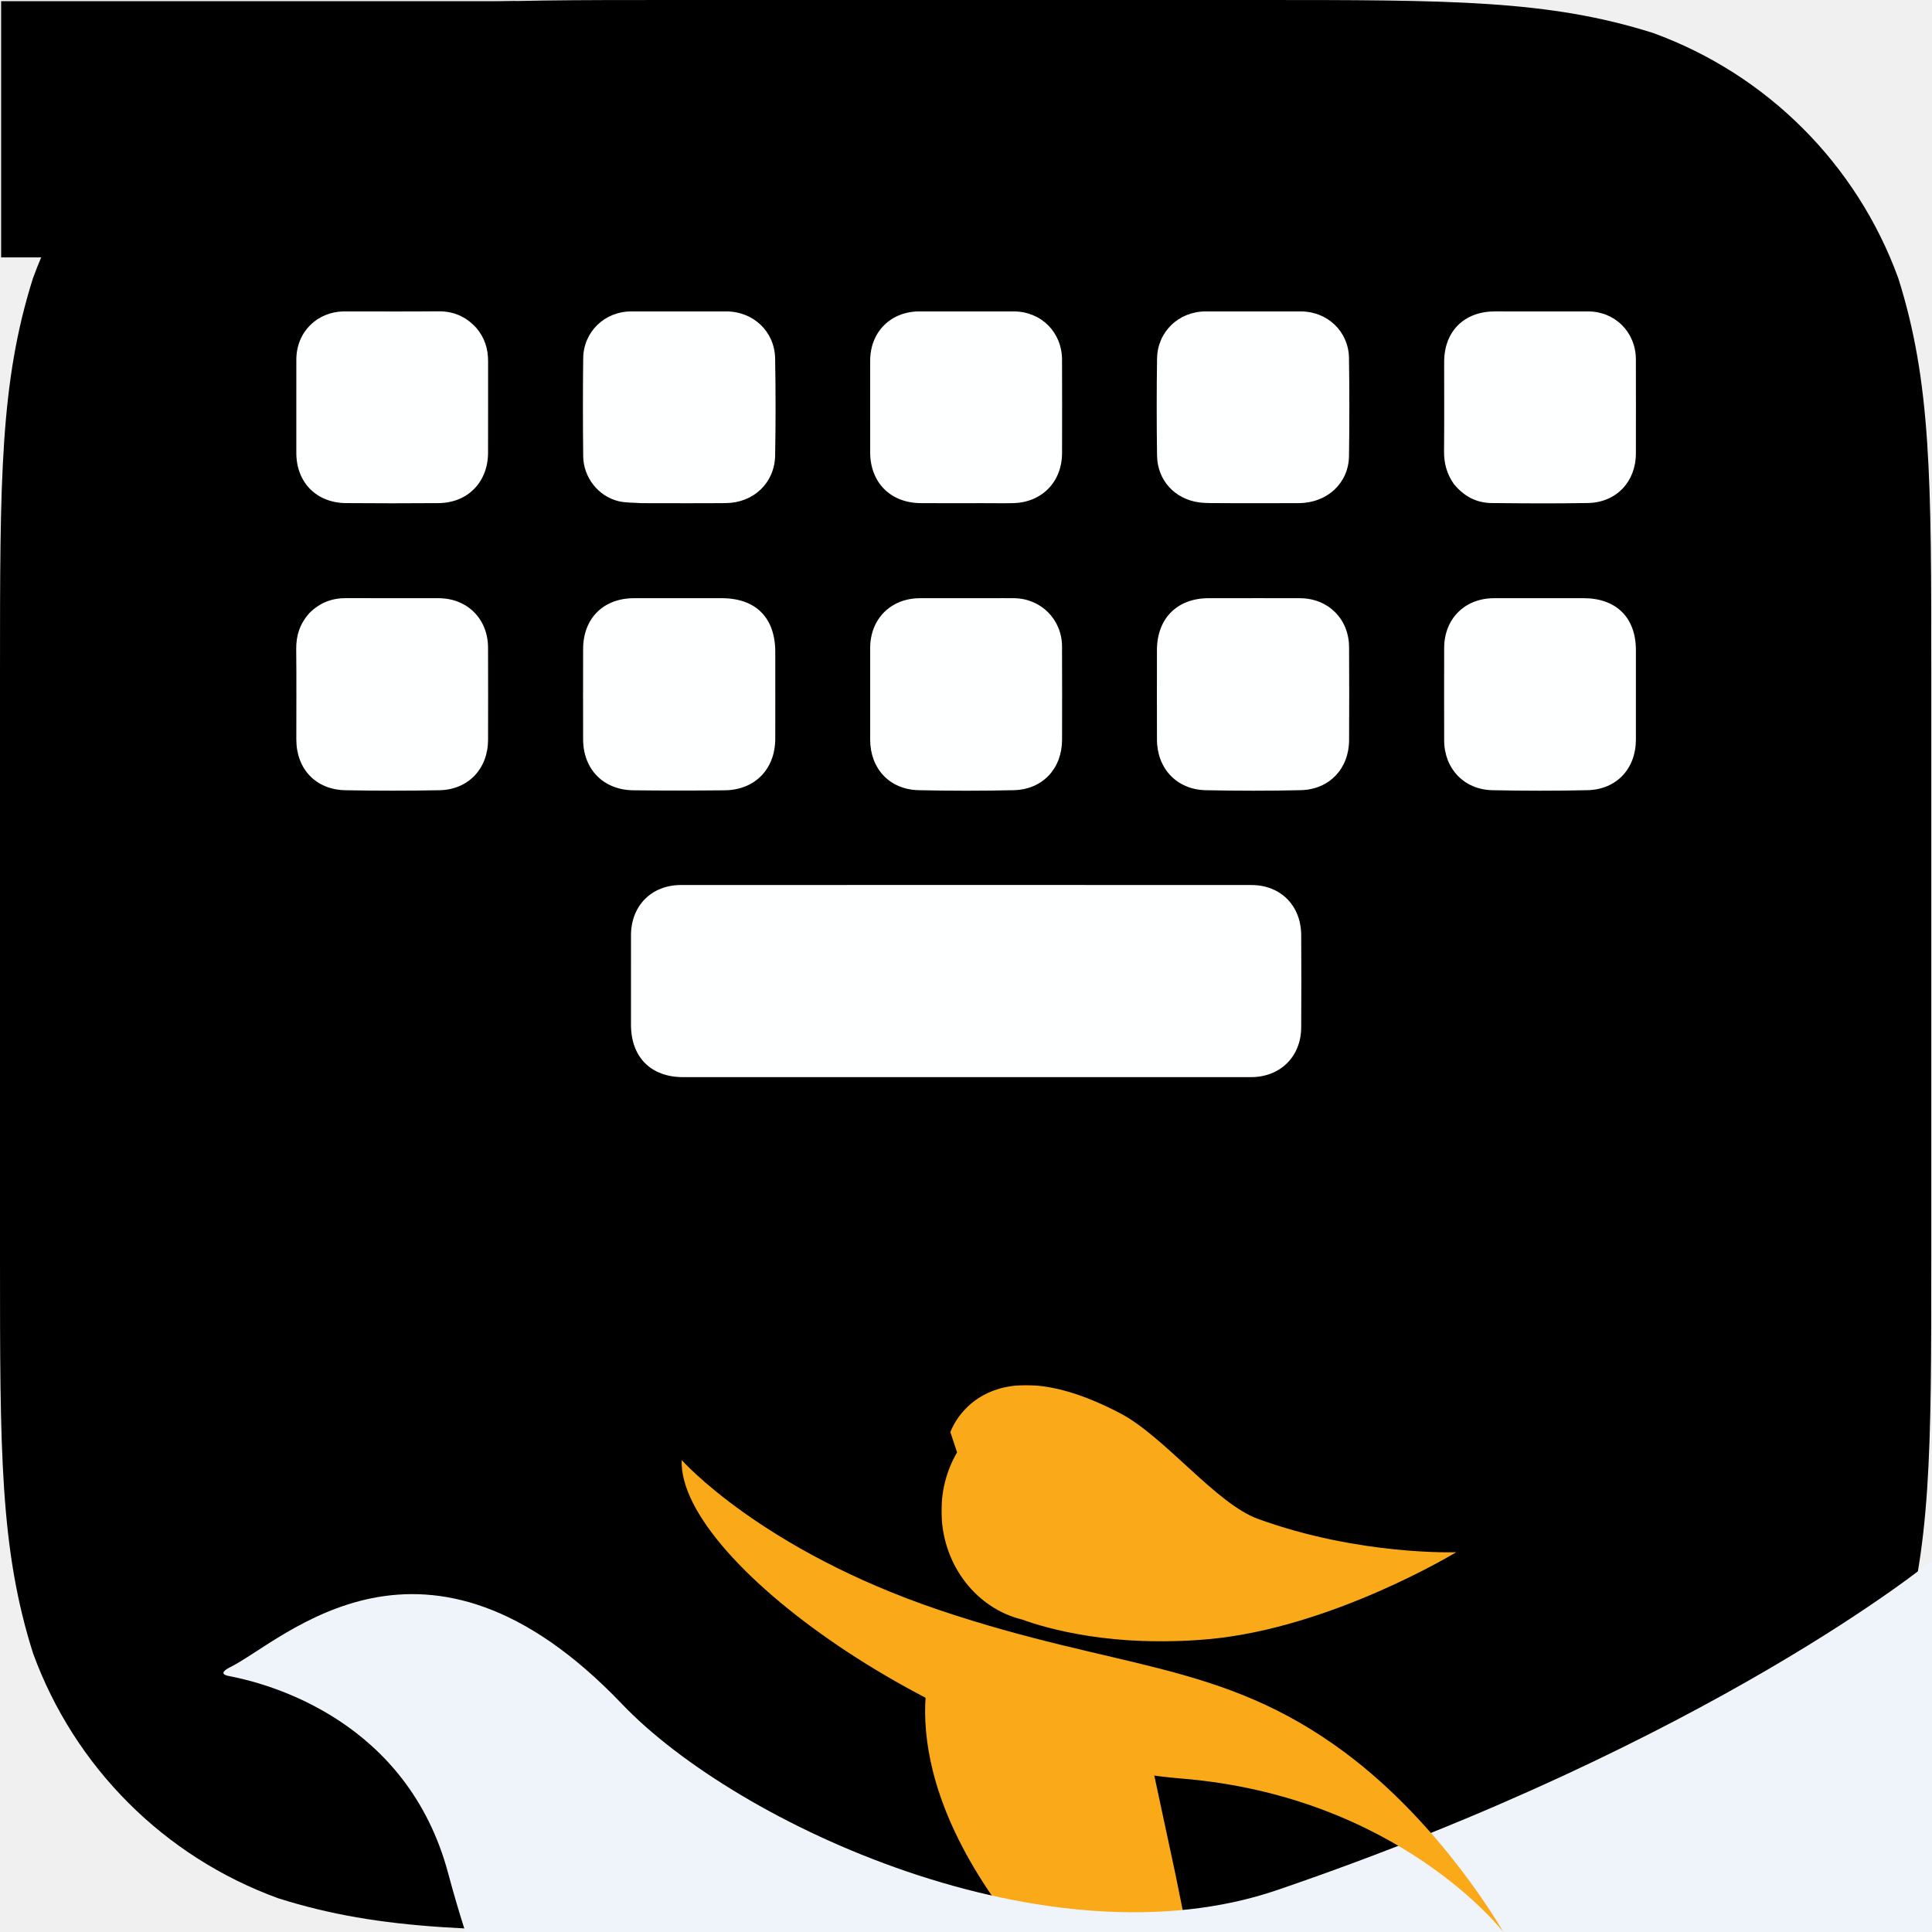
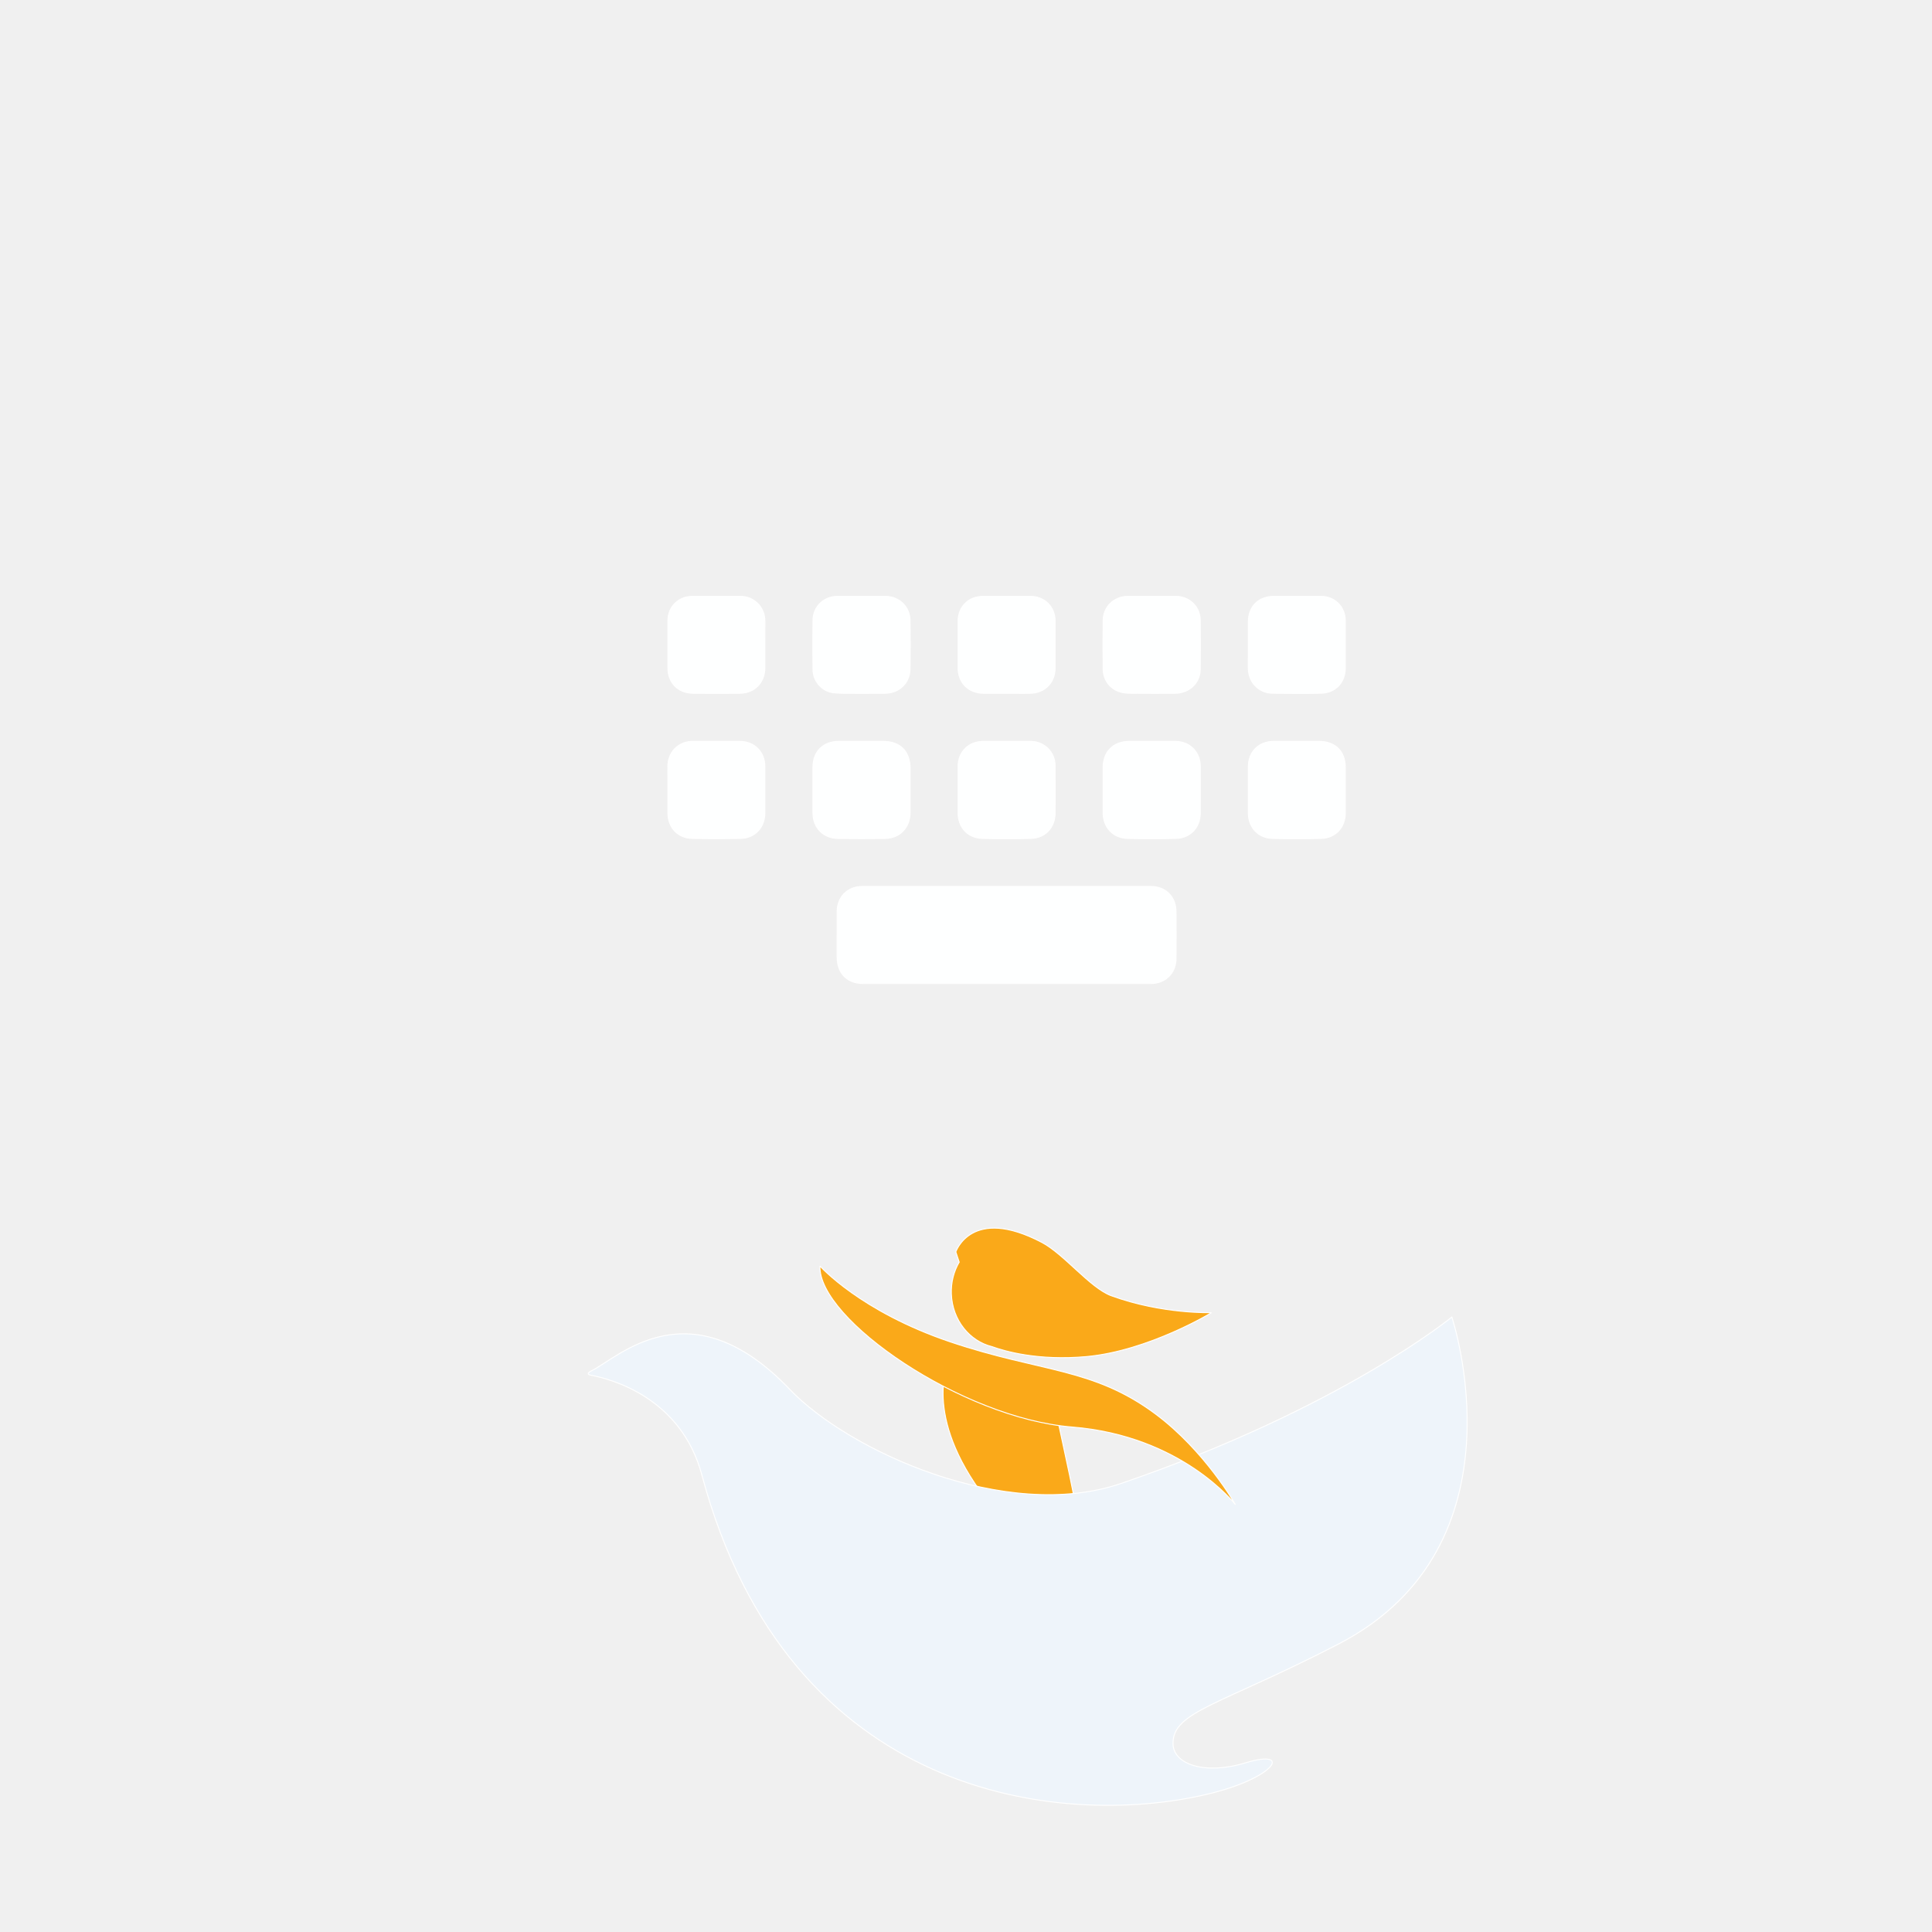
- <svg xmlns="http://www.w3.org/2000/svg" xmlns:xlink="http://www.w3.org/1999/xlink" width="1024px" height="1024px" viewBox="0 0 1024 1024" version="1.1">
-   <path d="M356.873,0 L666.736,0 C769.498,0 820.866,0 876.183,17.487 C936.576,39.469 984.14,87.032 1006.122,147.425 C1023.609,202.734 1023.609,254.119 1023.609,356.873 L1023.609,666.736 C1023.609,769.498 1023.609,820.866 1006.122,876.183 C984.14,936.576 936.576,984.14 876.183,1006.113 C820.866,1023.609 769.498,1023.609 666.736,1023.609 L356.873,1023.609 C254.111,1023.609 202.734,1023.609 147.425,1006.113 C87.032,984.14 39.469,936.576 17.487,876.183 C0,820.866 0,769.498 0,666.736 L0,356.873 C0,254.119 0,202.734 17.487,147.425 C39.469,87.032 87.032,39.469 147.425,17.487 C202.734,0 254.111,0 356.873,0 L356.873,0" id="path-1" />
-   <polygon id="path-4" points="0.6 0.626 273.425 0.626 273.425 136.43 0.6 136.43 0.6 0.626" />
-   <g id="IssieBoard-SVG-APP" stroke="none" fill="none" fill-rule="evenodd" stroke-width="1">
-     <g id="iOS" transform="translate(-1, -186)">
-       <g id="1024" transform="translate(0, 185.9289)">
-         <g id="Icon" mask="url(#mask-2)">
-           <rect id="Base" fill="url(#linearGradient-3)" x="0" y="0" width="1023.609" height="1023.609" />
-           <g id="Page-1" stroke-width="1" transform="translate(119.421, 733.5862)">
-             <path d="M379.145,137.173 C379.145,137.173 349.419,190.234 410.482,275.814 C471.536,361.398 517.077,321.576 517.077,321.576 L504.526,259.559 L484.333,165.379 L379.145,137.173" id="Fill-3" fill="#FAA919" />
-             <path d="M558.566,268.239 C437.449,309.637 272.375,233.65 211.33,169.73 C106.533,59.947 31.693,136.253 3.577,150.115 C-0.933,152.361 -1.176,154.062 2.836,154.8 C24.729,158.945 97.474,178.549 119.112,259.348 C210.324,600.021 496.377,629.149 646.871,594.456 C720.948,577.373 738.839,545.862 688.671,561.144 C646.097,574.103 613.388,562.526 612.963,541.243 C612.266,507.144 661.832,500.968 786.465,436.514 C985.612,333.551 905.195,93.831 905.195,93.831 C905.195,93.831 789.278,189.345 558.566,268.239 Z" id="Fill-5" fill="#EEF4FA" />
-             <g id="Group-9" transform="translate(379.9759, 0)">
-               <mask id="mask-5" fill="white">
-                 <use xlink:href="#path-4" />
-               </mask>
-               <g id="Clip-8" />
-               <path d="M273.425,89.198 C273.425,89.198 222.064,91.111 168.197,71.47 C146.193,63.424 118.68,27.809 95.563,15.673 C21.634,-23.208 5.32,25.541 5.32,25.541 L8.868,36.251 C3.255,45.892 0.189,57.395 0.645,69.649 C1.637,96.926 19.7,119.121 43.273,124.855 C56.419,129.641 91.537,139.86 142.226,135.274 C207.35,129.368 273.425,89.198 273.425,89.198" id="Fill-7" fill="#FAA919" mask="url(#mask-5)" />
-             </g>
-             <path d="M242.897,40.345 C242.897,40.345 284.984,87.968 379.461,119.859 C473.946,151.741 528.702,146.607 594.209,195.184 C646.335,233.817 678.373,290.484 678.373,290.484 C678.373,290.484 622.736,218.279 507.049,209.087 C391.353,199.881 240.742,95.854 242.897,40.345" id="Fill-10" fill="#FAA919" />
-           </g>
-         </g>
-       </g>
+ <svg xmlns="http://www.w3.org/2000/svg" viewBox="-500 -500 1620 1620" text-rendering="geometricPrecision" shape-rendering="geometricPrecision" stroke="#ffffff">
+   <defs>
+     <path d="M0.6,0.626L273.425,0.626L273.425,136.43L0.6,136.43L0.6,0.626" />
+   </defs>
+   <g transform="translate(20, 220)scale(0.8, 0.8)">
+     <path fill="#faa919" transform="translate(-33.4672, 386.6088)" d="M379.145,137.173C379.145,137.173,349.419,190.234,410.482,275.813C471.536,361.397,517.077,321.576,517.077,321.576L504.526,259.559L484.333,165.379L379.145,137.173" />
+     <path fill="#eef4fa" transform="translate(-33.4672, 386.6088)" d="M558.566,268.239C437.449,309.637,272.375,233.65,211.33,169.73C106.533,59.947,31.692,136.253,3.577,150.115C-0.933,152.361,-1.176,154.062,2.836,154.8C24.729,158.945,97.474,178.549,119.112,259.348C210.324,600.021,496.377,629.149,646.871,594.456C720.948,577.373,738.839,545.862,688.671,561.144C646.097,574.103,613.388,562.526,612.963,541.243C612.266,507.144,661.832,500.968,786.465,436.514C985.612,333.551,905.195,93.831,905.195,93.831C905.195,93.831,789.278,189.345,558.566,268.239z" />
+     <g transform="translate(346.5087, 386.6088)">
+       <path fill="#faa919" d="M273.425,89.198C273.425,89.198,222.064,91.111,168.197,71.47C146.193,63.424,118.68,27.808,95.563,15.673C21.634,-23.208,5.32,25.541,5.32,25.541L8.867,36.251C3.255,45.892,0.189,57.395,0.645,69.649C1.636,96.926,19.7,119.121,43.273,124.855C56.419,129.641,91.537,139.859,142.226,135.274C207.35,129.368,273.425,89.198,273.425,89.198" />
    </g>
-     <g id="Group" transform="translate(157, 165)" fill="#FEFFFF">
-       <path d="M379.058,405.914 C320.735,405.914 262.913,405.917 205.09,405.912 C187.982,405.911 177.451,395.328 177.433,378.111 C177.415,362.281 177.401,346.45 177.438,330.62 C177.474,315.131 188.274,304.097 203.814,304.087 C304.629,304.027 405.444,304.028 506.258,304.086 C521.801,304.095 532.57,315.015 532.664,330.605 C532.763,346.934 532.77,363.266 532.662,379.595 C532.559,395.065 521.554,405.894 506.035,405.905 C463.876,405.932 421.717,405.914 379.058,405.914" id="Fill-50" />
-       <path d="M6.952,159.965 C12.553,154.365 19.009,151.977 26.562,152.022 C42.876,152.124 59.19,152.02 75.504,152.064 C90.662,152.106 101.613,163.022 101.674,178.198 C101.739,194.512 101.712,210.827 101.682,227.141 C101.653,242.423 91.202,253.543 75.959,253.834 C59.318,254.153 42.661,254.147 26.02,253.839 C10.39,253.55 0.065,242.568 0.057,226.933 C0.049,210.952 0.174,194.969 0.002,178.99 C-0.076,171.806 1.963,165.584 6.952,159.965" id="Fill-58" />
-       <path d="M710.061,185.072 C710.061,199.395 710.07,213.22 710.058,227.046 C710.045,242.403 699.801,253.461 684.436,253.813 C667.621,254.197 650.785,254.178 633.968,253.822 C618.944,253.505 608.479,242.382 608.438,227.433 C608.393,211.109 608.394,194.784 608.438,178.46 C608.479,162.937 619.365,152.081 634.864,152.059 C650.689,152.036 666.513,152.051 682.337,152.055 C699.688,152.059 710.056,162.355 710.061,179.578 C710.061,181.243 710.061,182.909 710.061,185.072" id="Fill-60" />
-       <path d="M364.058,101.687 C352.731,101.687 341.904,101.741 331.077,101.675 C314.946,101.576 304.211,90.743 304.203,74.643 C304.194,58.485 304.177,42.328 304.208,26.171 C304.237,10.91 315.088,0.069 330.306,0.057 C346.963,0.044 363.62,0.034 380.277,0.06 C394.817,0.083 405.844,11.055 405.902,25.645 C405.966,42.135 405.934,58.626 405.911,75.117 C405.89,90.365 395.252,101.307 380.048,101.667 C374.888,101.789 369.722,101.687 364.058,101.687" id="Fill-62" />
-       <path d="M492.074,101.687 C487.256,101.574 482.885,101.837 478.622,101.278 C465.653,99.577 456.463,89.545 456.268,76.536 C456.011,59.383 456.009,42.221 456.263,25.068 C456.475,10.79 467.758,0.075 482.031,0.059 C498.855,0.04 515.678,0.034 532.502,0.06 C546.578,0.082 557.788,10.714 557.991,24.756 C558.243,42.076 558.245,59.405 557.995,76.724 C557.789,91.039 546.482,101.54 531.548,101.664 C518.557,101.773 505.563,101.687 492.074,101.687" id="Fill-64" />
-       <path d="M183.154,101.687 C178.7,101.365 174.606,101.553 170.784,100.625 C160.089,98.025 152.233,88.028 152.111,76.835 C151.922,59.514 151.899,42.187 152.11,24.867 C152.281,10.836 163.476,0.086 177.499,0.061 C194.323,0.031 211.146,0.042 227.969,0.058 C242.253,0.072 253.581,10.69 253.837,24.971 C254.145,42.122 254.149,59.287 253.838,76.437 C253.574,90.98 242.41,101.525 227.612,101.658 C212.956,101.789 198.297,101.687 183.154,101.687" id="Fill-66" />
-       <path d="M369.056,152.054 C373.22,152.054 376.885,152.017 380.549,152.061 C394.714,152.232 405.814,163.312 405.894,177.543 C405.987,194.033 405.928,210.524 405.913,227.015 C405.899,242.363 395.625,253.46 380.277,253.813 C363.462,254.199 346.625,254.204 329.81,253.809 C314.456,253.449 304.218,242.362 304.204,226.991 C304.189,210.833 304.187,194.676 304.204,178.518 C304.221,163.041 315.122,152.098 330.578,152.06 C343.238,152.029 355.897,152.054 369.056,152.054" id="Fill-68" />
-       <path d="M613.533,91.479 C609.793,86.098 608.321,80.487 608.379,74.271 C608.527,58.46 608.408,42.647 608.434,26.835 C608.46,10.563 619.04,0.058 635.358,0.055 C651.836,0.051 668.314,0.026 684.792,0.063 C699.015,0.094 709.996,11.09 710.047,25.403 C710.106,42.047 710.076,58.692 710.056,75.337 C710.038,90.364 699.631,101.357 684.566,101.615 C667.593,101.906 650.611,101.8 633.635,101.631 C625.547,101.55 618.884,98.075 613.533,91.479" id="Fill-70" />
-       <path d="M489.075,152.055 C503.73,152.055 517.889,152.019 532.047,152.065 C546.903,152.114 557.937,163.023 558.035,177.91 C558.143,194.4 558.123,210.891 558.042,227.381 C557.968,242.394 547.591,253.44 532.494,253.804 C515.681,254.209 498.844,254.171 482.028,253.824 C466.787,253.51 456.284,242.362 456.218,227.097 C456.148,211.273 456.193,195.449 456.205,179.625 C456.216,162.809 466.889,152.07 483.581,152.055 C485.247,152.054 486.912,152.055 489.075,152.055" id="Fill-72" />
-       <path d="M253.915,184.107 C253.915,198.59 253.951,212.58 253.906,226.571 C253.853,242.661 243.114,253.71 227.095,253.876 C210.941,254.043 194.782,254.065 178.628,253.868 C162.777,253.675 152.106,242.701 152.066,226.896 C152.025,210.907 152.024,194.917 152.066,178.928 C152.109,162.73 162.833,152.072 179.039,152.058 C194.529,152.045 210.019,152.055 225.509,152.055 C243.616,152.056 253.904,162.401 253.915,180.617 C253.916,181.616 253.915,182.616 253.915,184.107" id="Fill-74" />
-       <path d="M95.418,8.74 C99.965,14.064 101.714,19.979 101.7,26.542 C101.666,42.708 101.739,58.875 101.675,75.042 C101.613,90.599 90.825,101.553 75.347,101.662 C59.014,101.776 42.679,101.802 26.347,101.653 C10.688,101.511 0.072,90.662 0.059,75.093 C0.045,58.593 0.03,42.093 0.064,25.594 C0.094,10.98 11.036,0.081 25.673,0.06 C42.173,0.036 58.674,0.176 75.172,0.002 C83.186,-0.083 89.793,2.611 95.418,8.74" id="Fill-76" />
-     </g>
+     <path fill="#faa919" transform="translate(-33.4672, 386.6088)" d="M242.897,40.345C242.897,40.345,284.984,87.968,379.461,119.859C473.946,151.741,528.702,146.607,594.209,195.184C646.335,233.817,678.373,290.483,678.373,290.483C678.373,290.483,622.736,218.279,507.049,209.087C391.353,199.881,240.742,95.854,242.897,40.345" />
+   </g>
+   <g fill="#feffff" transform="translate(60, 0)scale(0.8, 0.8)">
+     <path d="M379.058,405.913C320.735,405.913,262.913,405.916,205.09,405.912C187.982,405.911,177.451,395.327,177.433,378.111C177.415,362.281,177.401,346.45,177.438,330.62C177.474,315.131,188.274,304.096,203.814,304.087C304.629,304.026,405.444,304.028,506.258,304.086C521.801,304.095,532.57,315.015,532.664,330.605C532.763,346.934,532.77,363.266,532.662,379.595C532.559,395.065,521.554,405.894,506.035,405.905C463.876,405.932,421.717,405.913,379.058,405.913" />
+     <path d="M6.952,159.965C12.553,154.365,19.009,151.977,26.562,152.022C42.876,152.124,59.19,152.02,75.504,152.064C90.662,152.106,101.613,163.022,101.674,178.198C101.739,194.512,101.712,210.827,101.682,227.141C101.653,242.423,91.202,253.543,75.959,253.834C59.318,254.153,42.661,254.147,26.02,253.839C10.39,253.55,0.065,242.568,0.057,226.933C0.049,210.952,0.174,194.969,0.002,178.99C-0.076,171.806,1.963,165.584,6.952,159.965" />
+     <path d="M710.061,185.072C710.061,199.395,710.07,213.22,710.058,227.046C710.045,242.403,699.801,253.461,684.436,253.813C667.621,254.197,650.785,254.178,633.968,253.822C618.944,253.505,608.479,242.382,608.438,227.433C608.393,211.11,608.394,194.784,608.438,178.46C608.479,162.937,619.365,152.081,634.864,152.059C650.689,152.036,666.513,152.051,682.337,152.055C699.688,152.059,710.056,162.355,710.061,179.578C710.061,181.243,710.061,182.909,710.061,185.072" />
+     <path d="M364.058,101.687C352.731,101.687,341.903,101.741,331.077,101.675C314.946,101.576,304.211,90.743,304.202,74.643C304.194,58.485,304.176,42.328,304.207,26.171C304.236,10.91,315.088,0.069,330.305,0.057C346.962,0.044,363.62,0.034,380.276,0.06C394.817,0.083,405.844,11.055,405.901,25.645C405.966,42.135,405.933,58.626,405.911,75.117C405.889,90.365,395.252,101.307,380.048,101.667C374.887,101.789,369.721,101.687,364.058,101.687" />
+     <path d="M492.074,101.687C487.256,101.574,482.885,101.837,478.622,101.278C465.653,99.577,456.463,89.545,456.268,76.536C456.011,59.383,456.009,42.221,456.263,25.068C456.475,10.79,467.758,0.075,482.031,0.059C498.855,0.04,515.678,0.034,532.502,0.06C546.578,0.082,557.788,10.714,557.991,24.756C558.242,42.076,558.245,59.405,557.995,76.724C557.789,91.039,546.482,101.54,531.548,101.664C518.557,101.773,505.563,101.687,492.074,101.687" />
+     <path d="M183.154,101.687C178.7,101.365,174.606,101.553,170.784,100.625C160.089,98.025,152.233,88.028,152.111,76.835C151.922,59.514,151.899,42.187,152.11,24.867C152.281,10.836,163.476,0.086,177.499,0.061C194.323,0.031,211.146,0.042,227.969,0.058C242.253,0.072,253.581,10.69,253.837,24.971C254.145,42.122,254.149,59.287,253.838,76.437C253.574,90.98,242.41,101.525,227.612,101.658C212.956,101.789,198.297,101.687,183.154,101.687" />
+     <path d="M369.056,152.054C373.22,152.054,376.885,152.017,380.549,152.061C394.714,152.232,405.814,163.312,405.894,177.543C405.987,194.033,405.928,210.524,405.913,227.015C405.899,242.363,395.625,253.46,380.277,253.813C363.462,254.199,346.625,254.204,329.81,253.809C314.456,253.449,304.218,242.362,304.204,226.991C304.189,210.833,304.187,194.676,304.204,178.518C304.221,163.041,315.122,152.098,330.578,152.06C343.238,152.029,355.897,152.054,369.056,152.054" />
+     <path d="M613.533,91.479C609.793,86.098,608.321,80.487,608.379,74.271C608.527,58.46,608.408,42.647,608.434,26.835C608.46,10.563,619.04,0.058,635.358,0.055C651.836,0.051,668.314,0.026,684.792,0.063C699.015,0.094,709.996,11.09,710.047,25.403C710.106,42.047,710.076,58.692,710.056,75.337C710.038,90.364,699.631,101.357,684.566,101.615C667.593,101.906,650.611,101.8,633.635,101.631C625.547,101.55,618.884,98.075,613.533,91.479" />
+     <path d="M489.075,152.055C503.729,152.055,517.889,152.019,532.047,152.065C546.903,152.114,557.937,163.023,558.035,177.91C558.143,194.4,558.123,210.891,558.042,227.381C557.968,242.394,547.591,253.44,532.494,253.804C515.681,254.209,498.844,254.171,482.028,253.824C466.787,253.51,456.284,242.362,456.218,227.097C456.148,211.273,456.193,195.449,456.205,179.625C456.216,162.809,466.889,152.07,483.581,152.055C485.247,152.054,486.912,152.055,489.075,152.055" />
+     <path d="M253.915,184.107C253.915,198.59,253.951,212.58,253.906,226.571C253.853,242.661,243.114,253.71,227.095,253.876C210.941,254.043,194.782,254.065,178.628,253.868C162.777,253.675,152.106,242.701,152.066,226.896C152.025,210.907,152.024,194.917,152.066,178.928C152.109,162.73,162.833,152.072,179.039,152.058C194.529,152.045,210.019,152.055,225.509,152.055C243.616,152.056,253.904,162.401,253.915,180.617C253.916,181.616,253.915,182.616,253.915,184.107" />
+     <path d="M95.418,8.74C99.965,14.064,101.713,19.979,101.7,26.542C101.665,42.708,101.739,58.875,101.674,75.042C101.613,90.599,90.825,101.553,75.347,101.662C59.014,101.776,42.678,101.802,26.346,101.653C10.688,101.511,0.071,90.662,0.059,75.093C0.045,58.593,0.03,42.093,0.064,25.594C0.093,10.98,11.036,0.081,25.672,0.06C42.172,0.036,58.674,0.176,75.171,0.002C83.185,-0.083,89.793,2.611,95.418,8.74" />
  </g>
</svg>
